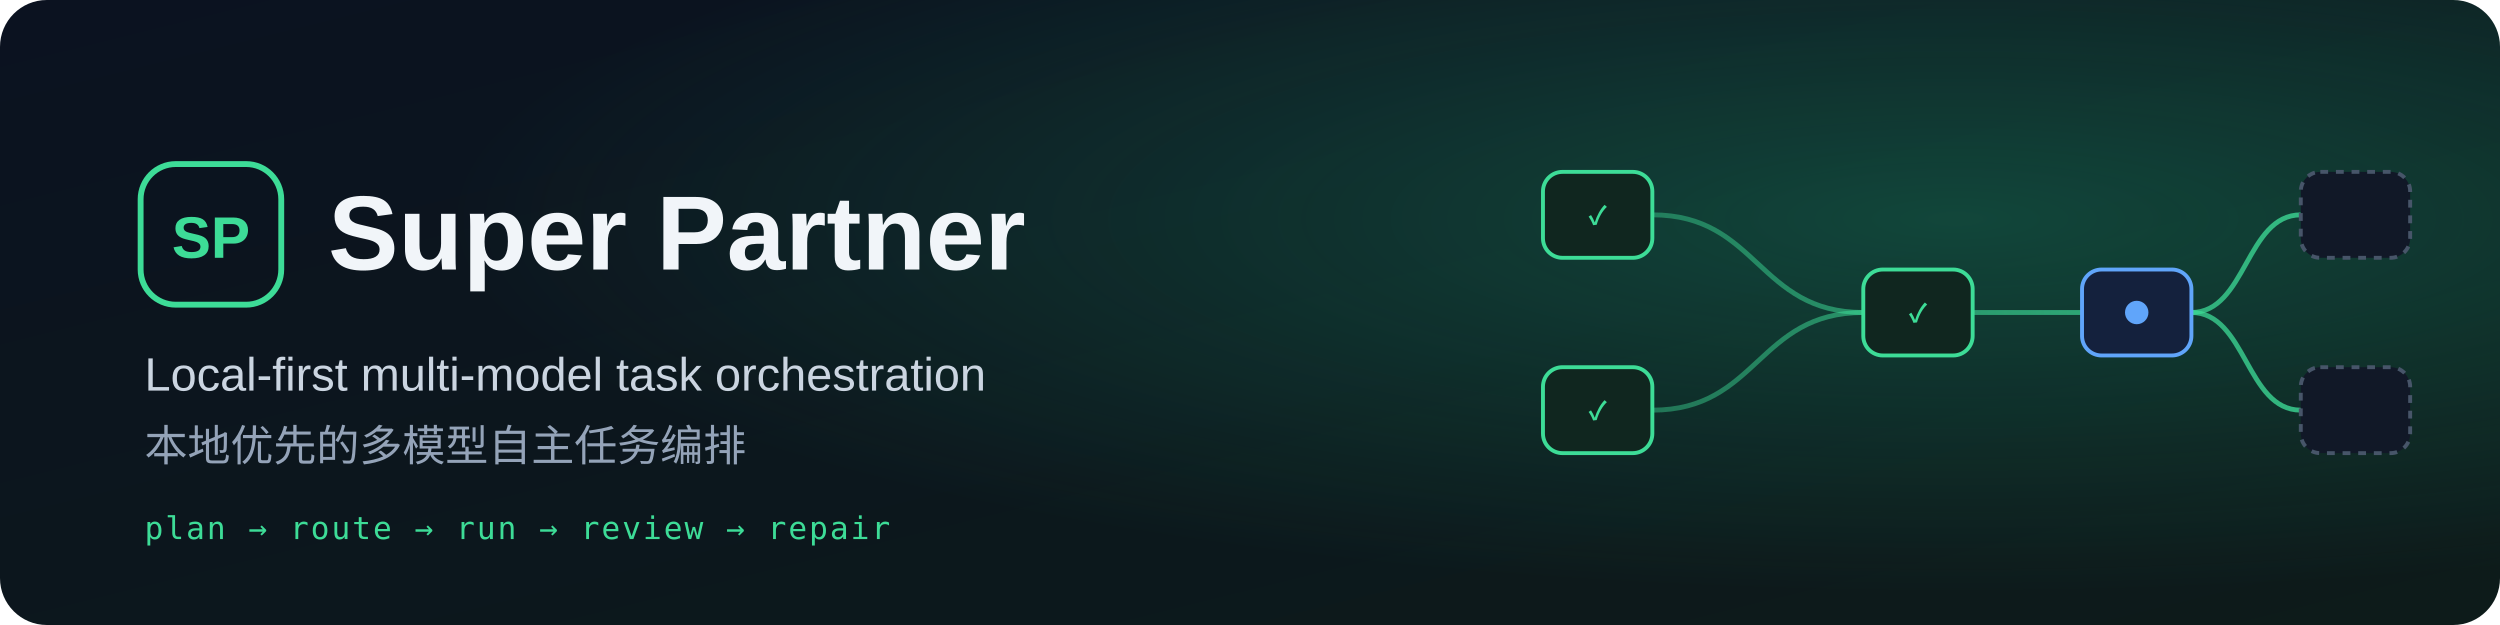
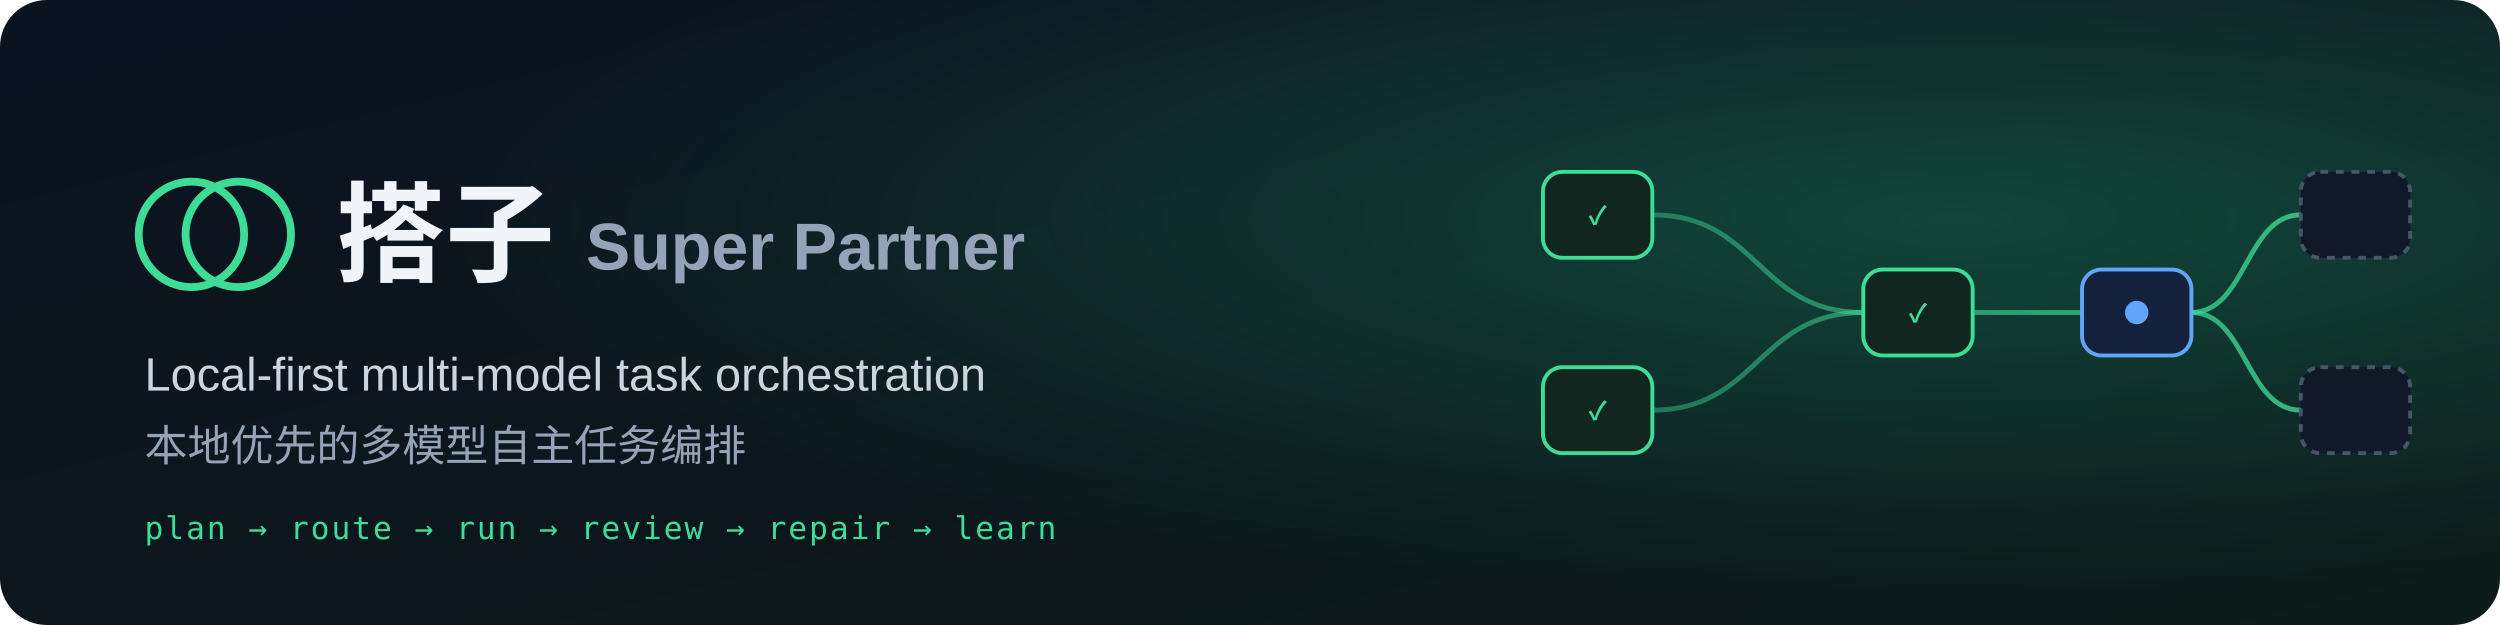
- <svg xmlns="http://www.w3.org/2000/svg" width="1280" height="320" viewBox="0 0 1280 320" role="img" aria-label="Super Partner: local-first multi-model task orchestration">
+ <svg xmlns="http://www.w3.org/2000/svg" width="1280" height="320" viewBox="0 0 1280 320" role="img" aria-label="搭子 Super Partner: local-first multi-model task orchestration">
  <defs>
    <linearGradient id="bg" x1="0" y1="0" x2="1" y2="1">
      <stop offset="0" stop-color="#0b1220" />
      <stop offset="1" stop-color="#0d1b1a" />
    </linearGradient>
    <radialGradient id="glow" cx="0.78" cy="0.35" r="0.6">
      <stop offset="0" stop-color="#1fbf86" stop-opacity="0.28" />
      <stop offset="1" stop-color="#1fbf86" stop-opacity="0" />
    </radialGradient>
    <linearGradient id="edge" gradientUnits="userSpaceOnUse" x1="790" y1="0" x2="1234" y2="0">
      <stop offset="0" stop-color="#3ddc97" stop-opacity="0.35" />
      <stop offset="1" stop-color="#3ddc97" stop-opacity="0.85" />
    </linearGradient>
    <style>
      .t { font-family: -apple-system, "Segoe UI", "Helvetica Neue", Arial, "PingFang SC", "Microsoft YaHei", "Noto Sans CJK SC", sans-serif; }
      .mono { font-family: ui-monospace, "SFMono-Regular", Menlo, Consolas, monospace; }
    </style>
  </defs>
  <rect width="1280" height="320" rx="24" fill="url(#bg)" />
  <rect width="1280" height="320" rx="24" fill="url(#glow)" />
-   <rect x="72" y="84" width="72" height="72" rx="18" fill="none" stroke="#3ddc97" stroke-width="3" />
-   <text x="108" y="132" text-anchor="middle" class="t" font-size="30" font-weight="700" fill="#3ddc97">SP</text>
-   <text x="168" y="138" class="t" font-size="54" font-weight="700" fill="#f1f5f9">Super Partner</text>
+   <g fill="none" stroke="#3ddc97" stroke-width="4">
+     <circle cx="98" cy="120" r="27" />
+     <circle cx="122" cy="120" r="27" />
+   </g>
+   <text x="172" y="140" class="t" font-size="56" font-weight="700" fill="#f1f5f9">搭子</text>
+   <text x="300" y="138" class="t" font-size="34" font-weight="600" fill="#94a3b8">Super Partner</text>
  <text x="74" y="200" class="t" font-size="24" fill="#cbd5e1">Local-first multi-model task orchestration</text>
  <text x="74" y="236" class="t" font-size="22" fill="#94a3b8">本地优先的多模型自主任务编排</text>
-   <text x="74" y="276" class="mono" font-size="16" fill="#3ddc97" letter-spacing="1">plan → route → run → review → repair</text>
+   <text x="74" y="276" class="mono" font-size="16" fill="#3ddc97" letter-spacing="1">plan → route → run → review → repair → learn</text>
  <g fill="none" stroke="url(#edge)" stroke-width="2.5">
    <path d="M846 110 C 900 110, 900 160, 954 160" />
    <path d="M846 210 C 900 210, 900 160, 954 160" />
    <path d="M1010 160 L 1066 160" />
    <path d="M1122 160 C 1150 160, 1150 110, 1178 110" />
    <path d="M1122 160 C 1150 160, 1150 210, 1178 210" />
  </g>
  <g class="t" font-size="13" font-weight="600" text-anchor="middle">
    <rect x="790" y="88" width="56" height="44" rx="10" fill="#10261f" stroke="#3ddc97" stroke-width="2" />
    <text x="818" y="115" fill="#3ddc97">✓</text>
    <rect x="790" y="188" width="56" height="44" rx="10" fill="#10261f" stroke="#3ddc97" stroke-width="2" />
    <text x="818" y="215" fill="#3ddc97">✓</text>
    <rect x="954" y="138" width="56" height="44" rx="10" fill="#10261f" stroke="#3ddc97" stroke-width="2" />
    <text x="982" y="165" fill="#3ddc97">✓</text>
    <rect x="1066" y="138" width="56" height="44" rx="10" fill="#14213d" stroke="#60a5fa" stroke-width="2" />
    <circle cx="1094" cy="160" r="6" fill="#60a5fa" />
    <rect x="1178" y="88" width="56" height="44" rx="10" fill="#111827" stroke="#475569" stroke-width="2" stroke-dasharray="4 4" />
    <rect x="1178" y="188" width="56" height="44" rx="10" fill="#111827" stroke="#475569" stroke-width="2" stroke-dasharray="4 4" />
  </g>
</svg>
